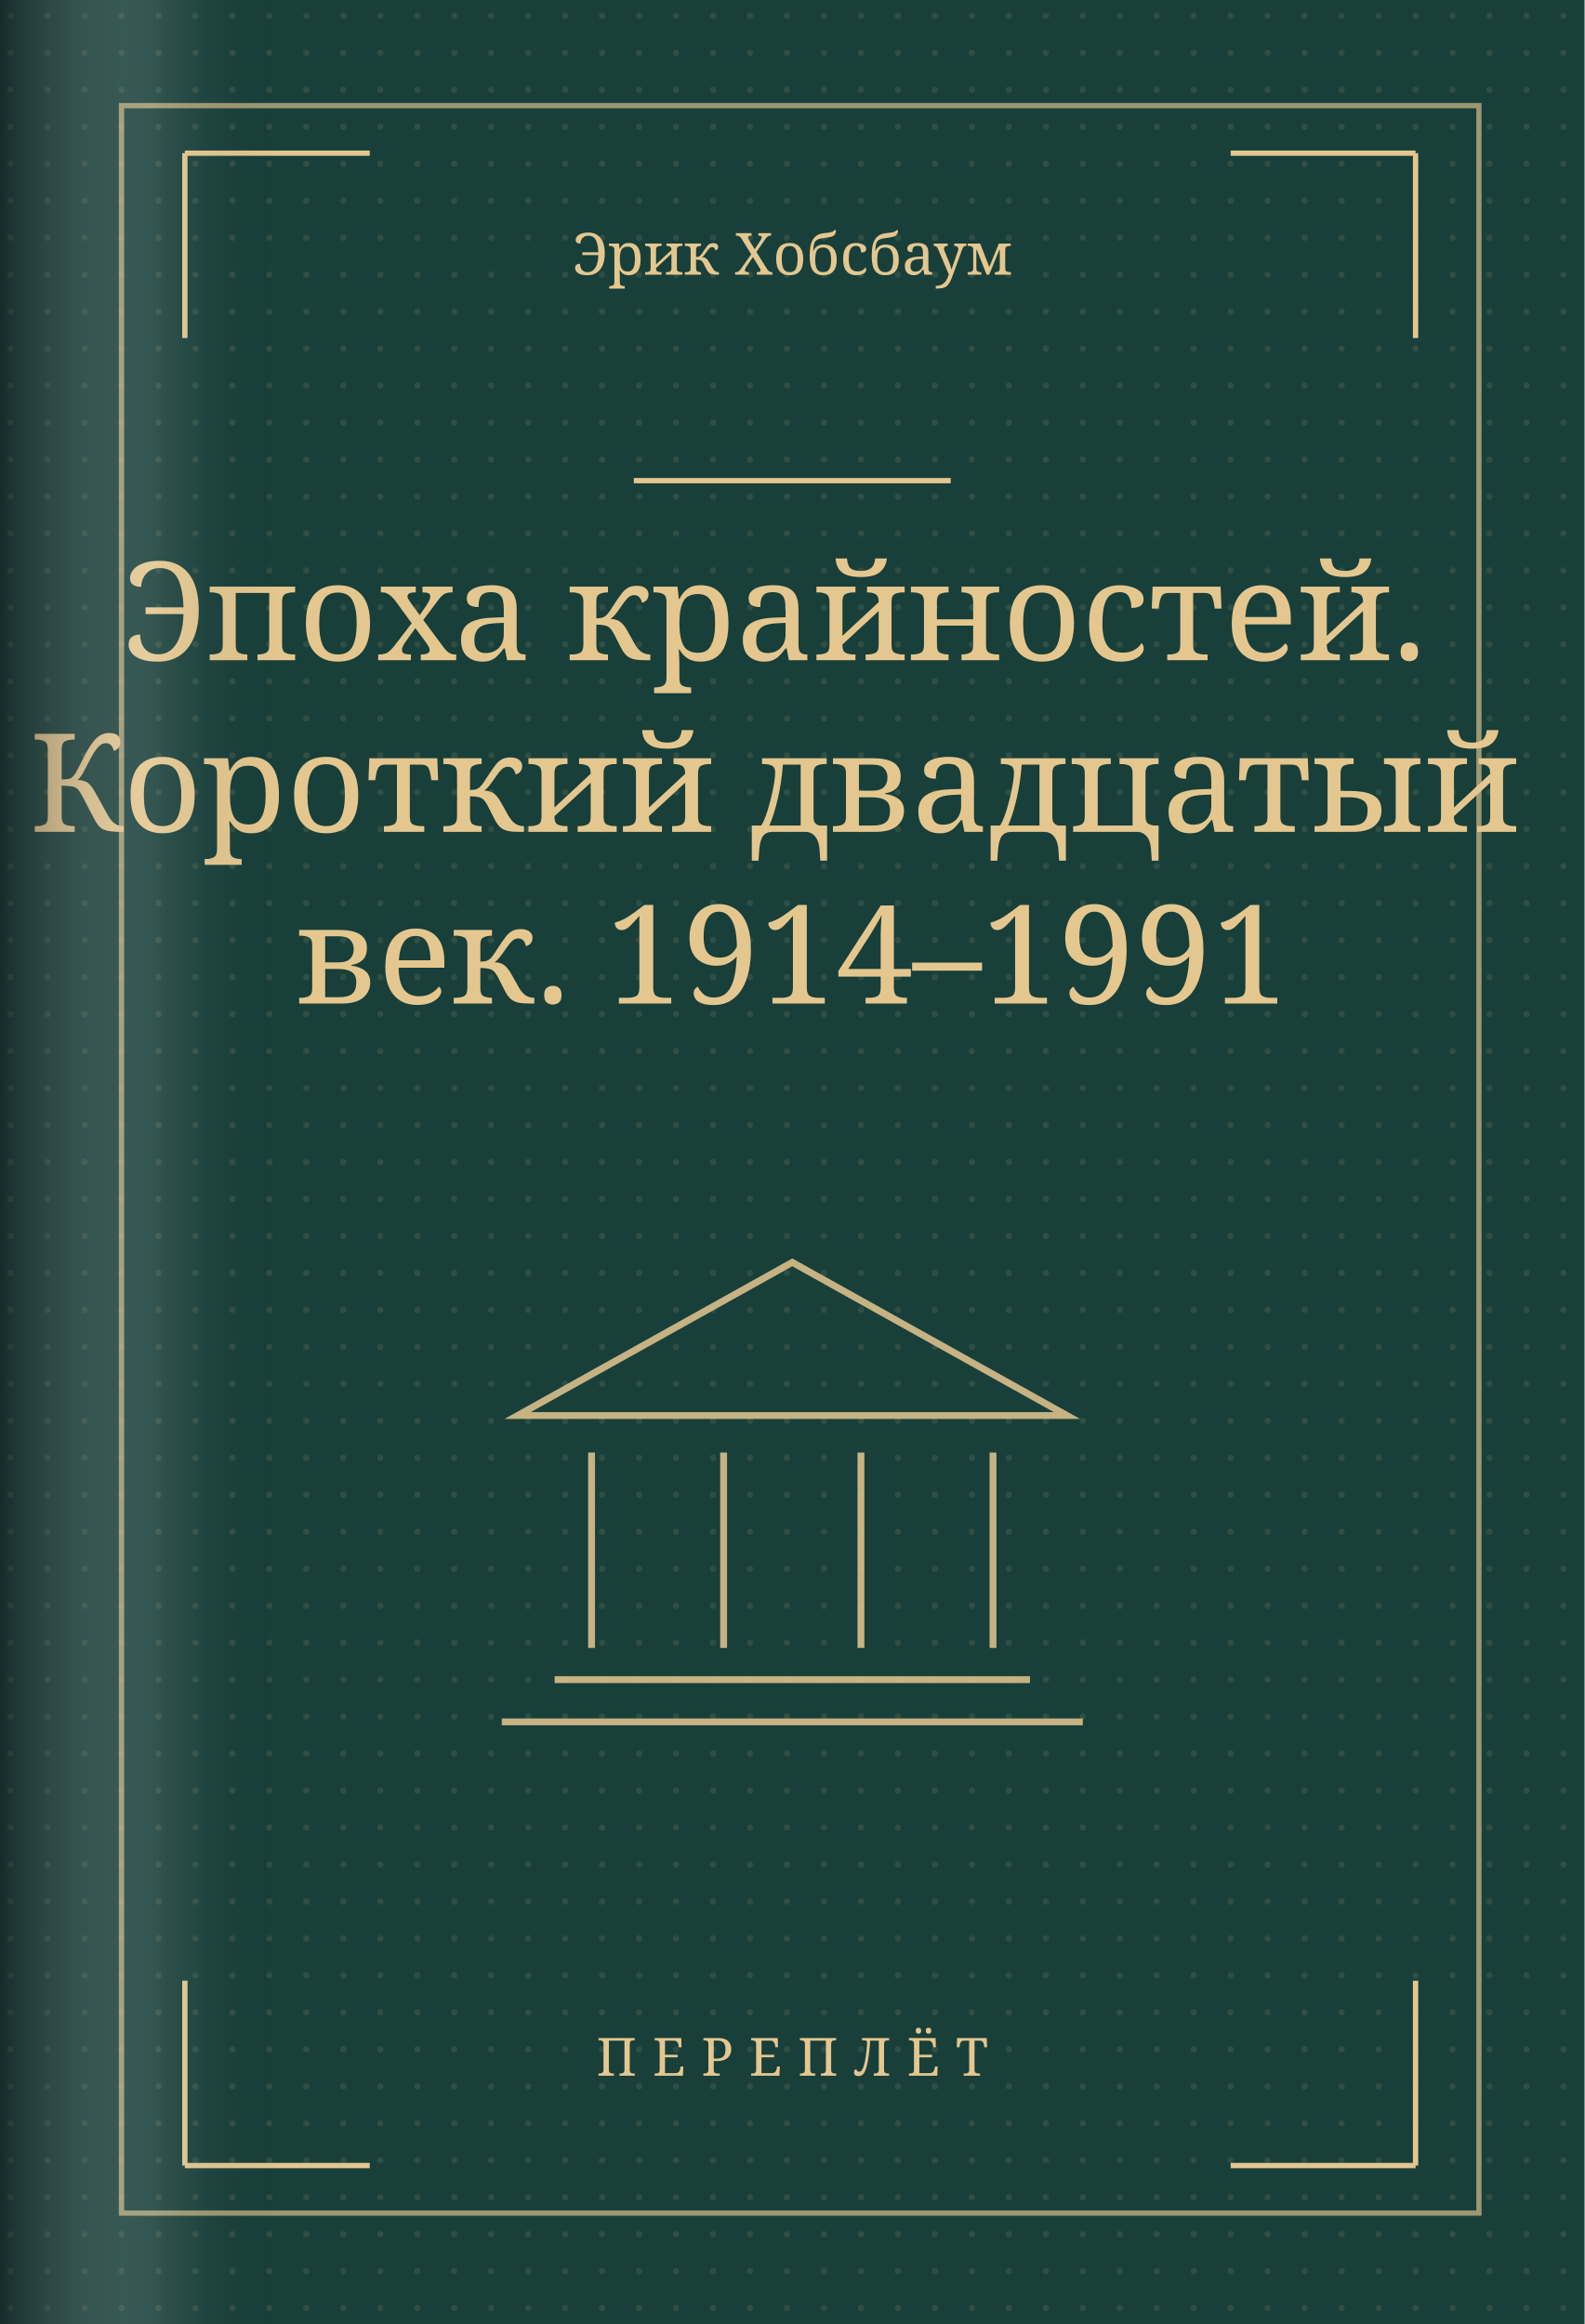
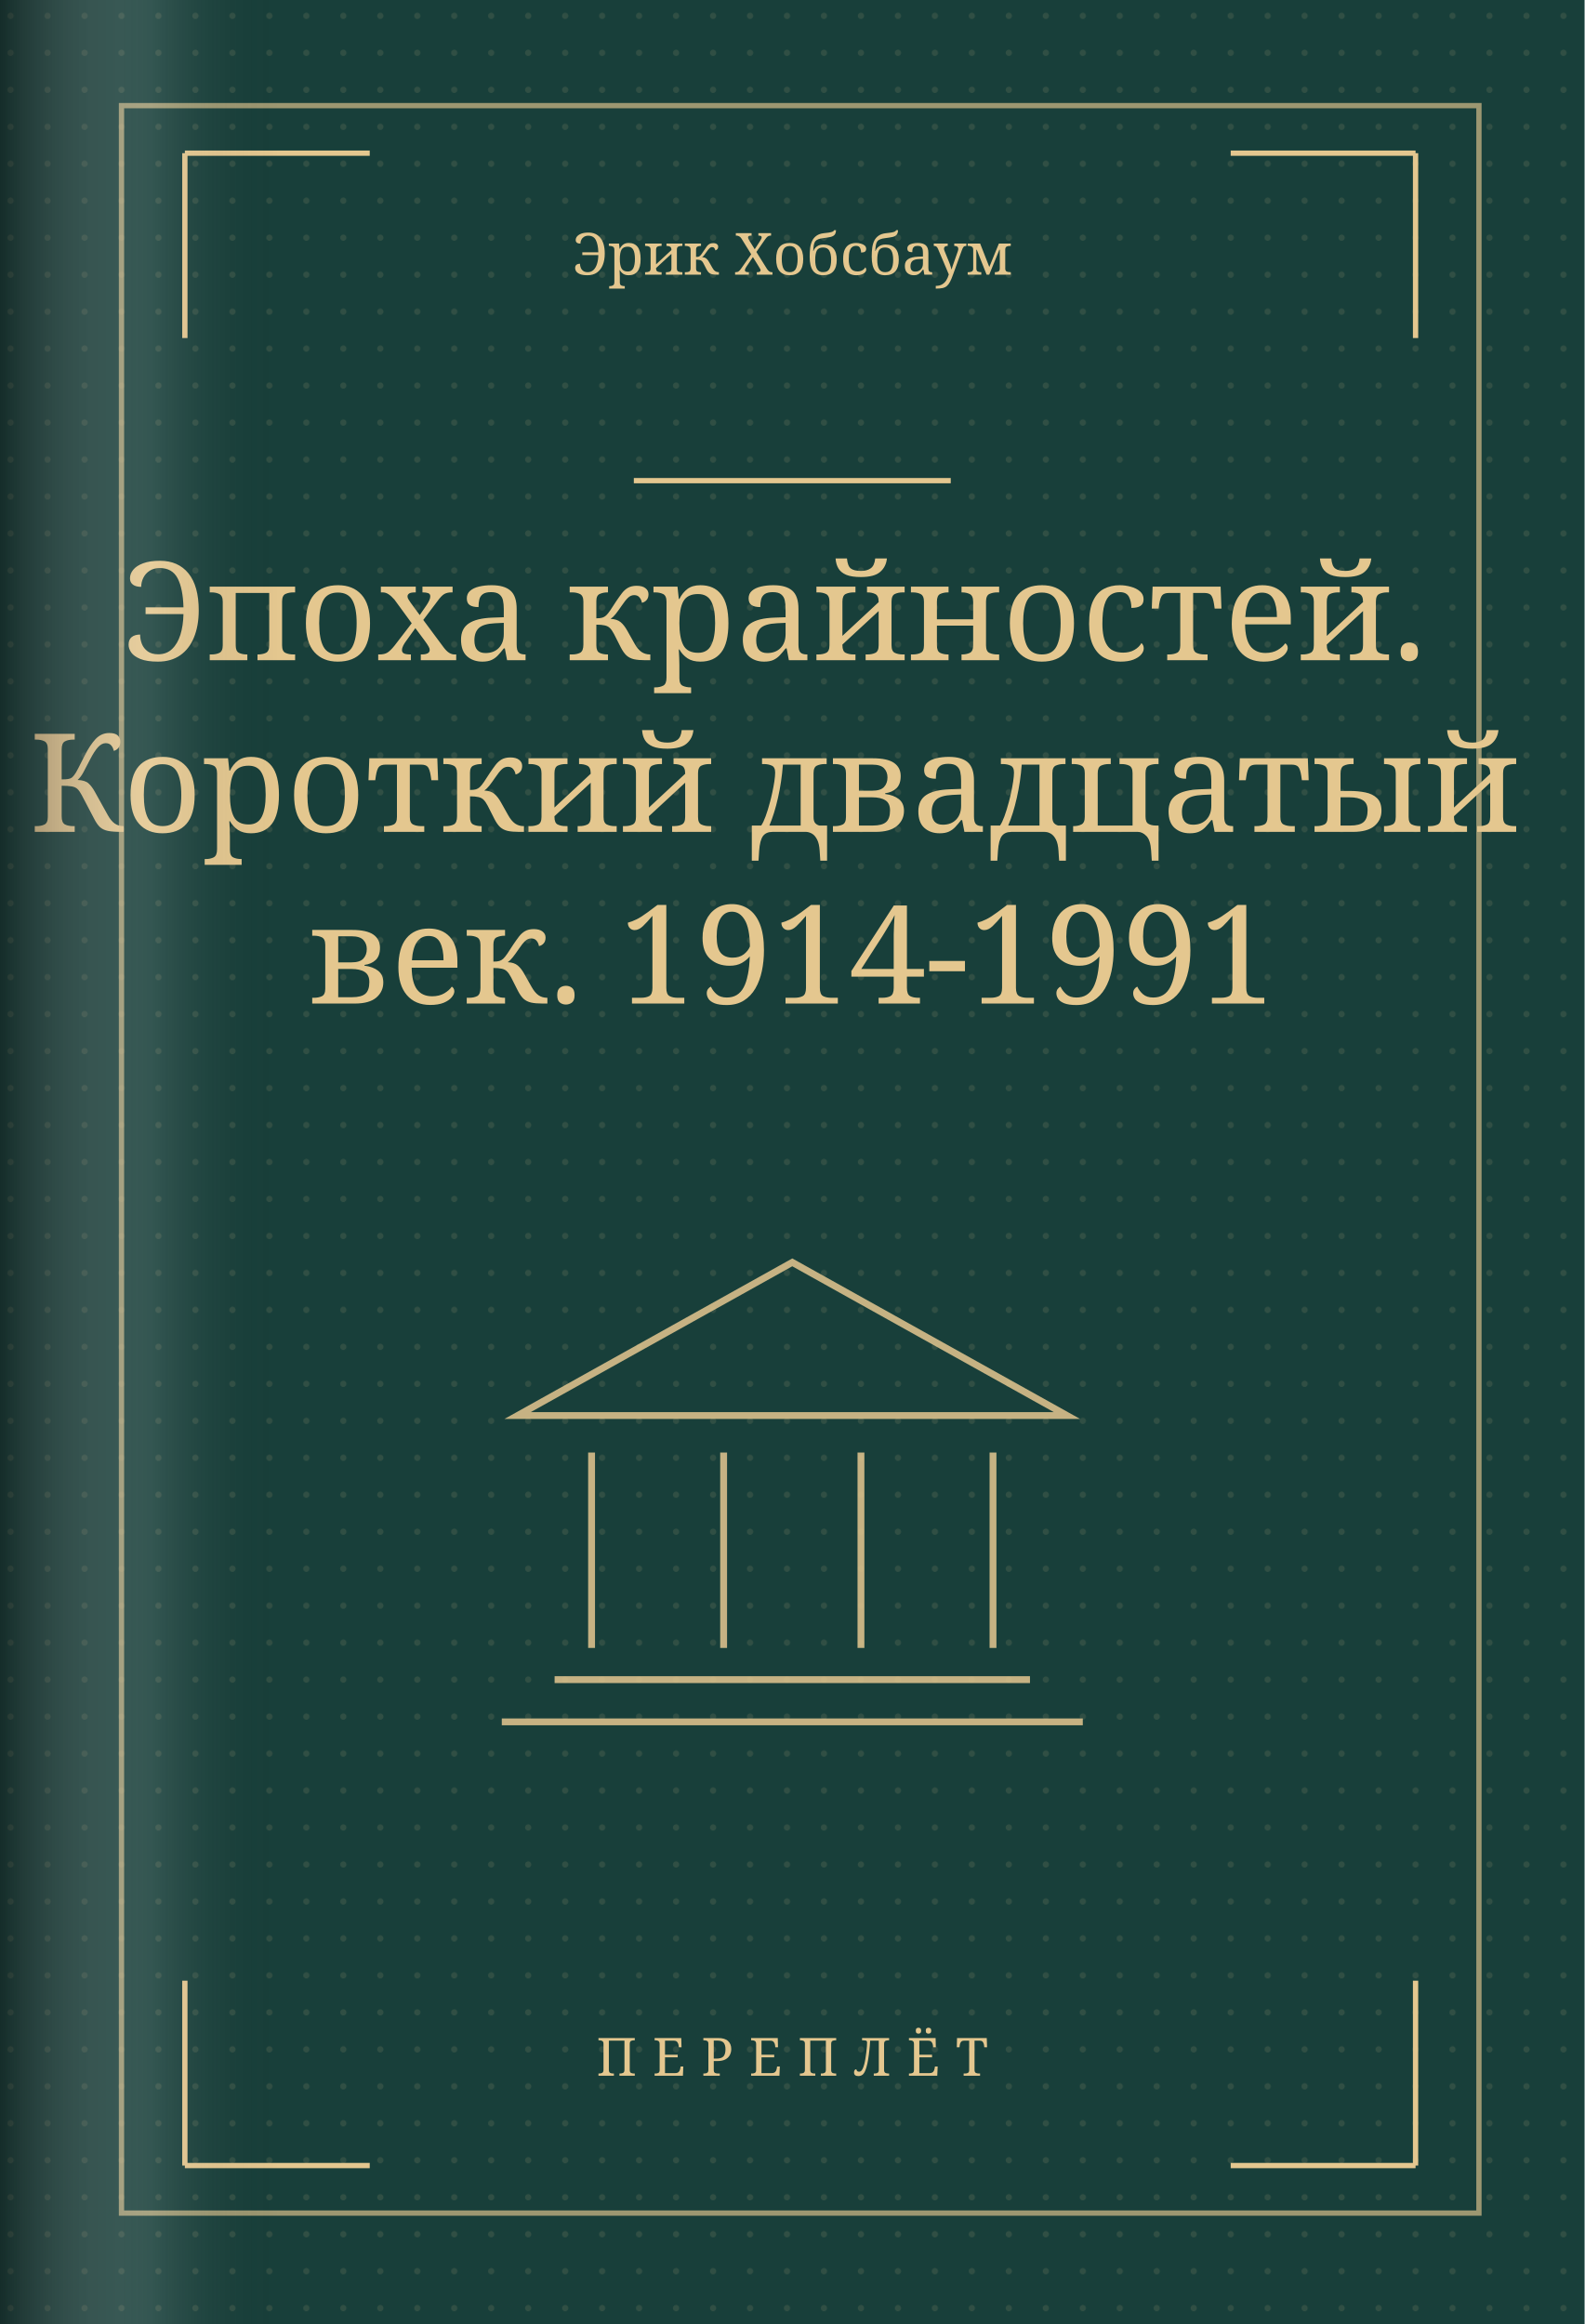
- <svg xmlns="http://www.w3.org/2000/svg" width="300" height="440" viewBox="0 0 300 440" role="img" aria-label="Эпоха крайностей. Короткий двадцатый век. 1914–1991">
+ <svg xmlns="http://www.w3.org/2000/svg" width="300" height="440" viewBox="0 0 300 440" role="img" aria-label="Эпоха крайностей. Короткий двадцатый век. 1914-1991">
  <defs>
    <linearGradient id="spine">
      <stop stop-color="#000" stop-opacity=".4" />
      <stop offset=".1" stop-color="#fff" stop-opacity=".12" />
      <stop offset=".18" stop-color="#000" stop-opacity="0" />
    </linearGradient>
    <pattern id="grain" width="7" height="7" patternUnits="userSpaceOnUse">
      <circle cx="2" cy="3" r=".6" fill="#e4c78f" opacity=".12" />
    </pattern>
  </defs>
  <rect width="300" height="440" fill="#183f3a" />
  <rect width="300" height="440" fill="url(#grain)" />
  <rect x="23" y="20" width="257" height="399" fill="none" stroke="#e4c78f" stroke-opacity=".65" />
  <path d="M35 29H70M35 29V64M268 29H233M268 29V64M35 410H70M35 410V375M268 410H233M268 410V375" fill="none" stroke="#e4c78f" />
  <text x="150" y="52" text-anchor="middle" fill="#e4c78f" font-family="Georgia,serif" font-size="11">
    <tspan x="150" dy="0">Эрик Хобсбаум</tspan>
  </text>
  <path d="M120 91H180" stroke="#e4c78f" />
  <text x="150" y="125" text-anchor="middle" fill="#e4c78f" font-family="Georgia,serif" font-size="26">
    <tspan x="150" dy="0">Эпоха крайностей.</tspan>
    <tspan x="150" dy="32.5">Короткий двадцатый</tspan>
-     <tspan x="150" dy="32.5">век. 1914–1991</tspan>
+     <tspan x="150" dy="32.5">век. 1914-1991</tspan>
  </text>
  <g fill="none" stroke="#e4c78f" stroke-width="1.3" opacity=".85" transform="translate(0 0)">
    <path d="M95 326H205M105 318H195M112 275V312M137 275V312M163 275V312M188 275V312M98 268L150 239L202 268Z" />
  </g>
  <text x="150" y="393" text-anchor="middle" fill="#e4c78f" font-family="serif" font-size="10" letter-spacing="3">ПЕРЕПЛЁТ</text>
  <rect width="300" height="440" fill="url(#spine)" />
</svg>
